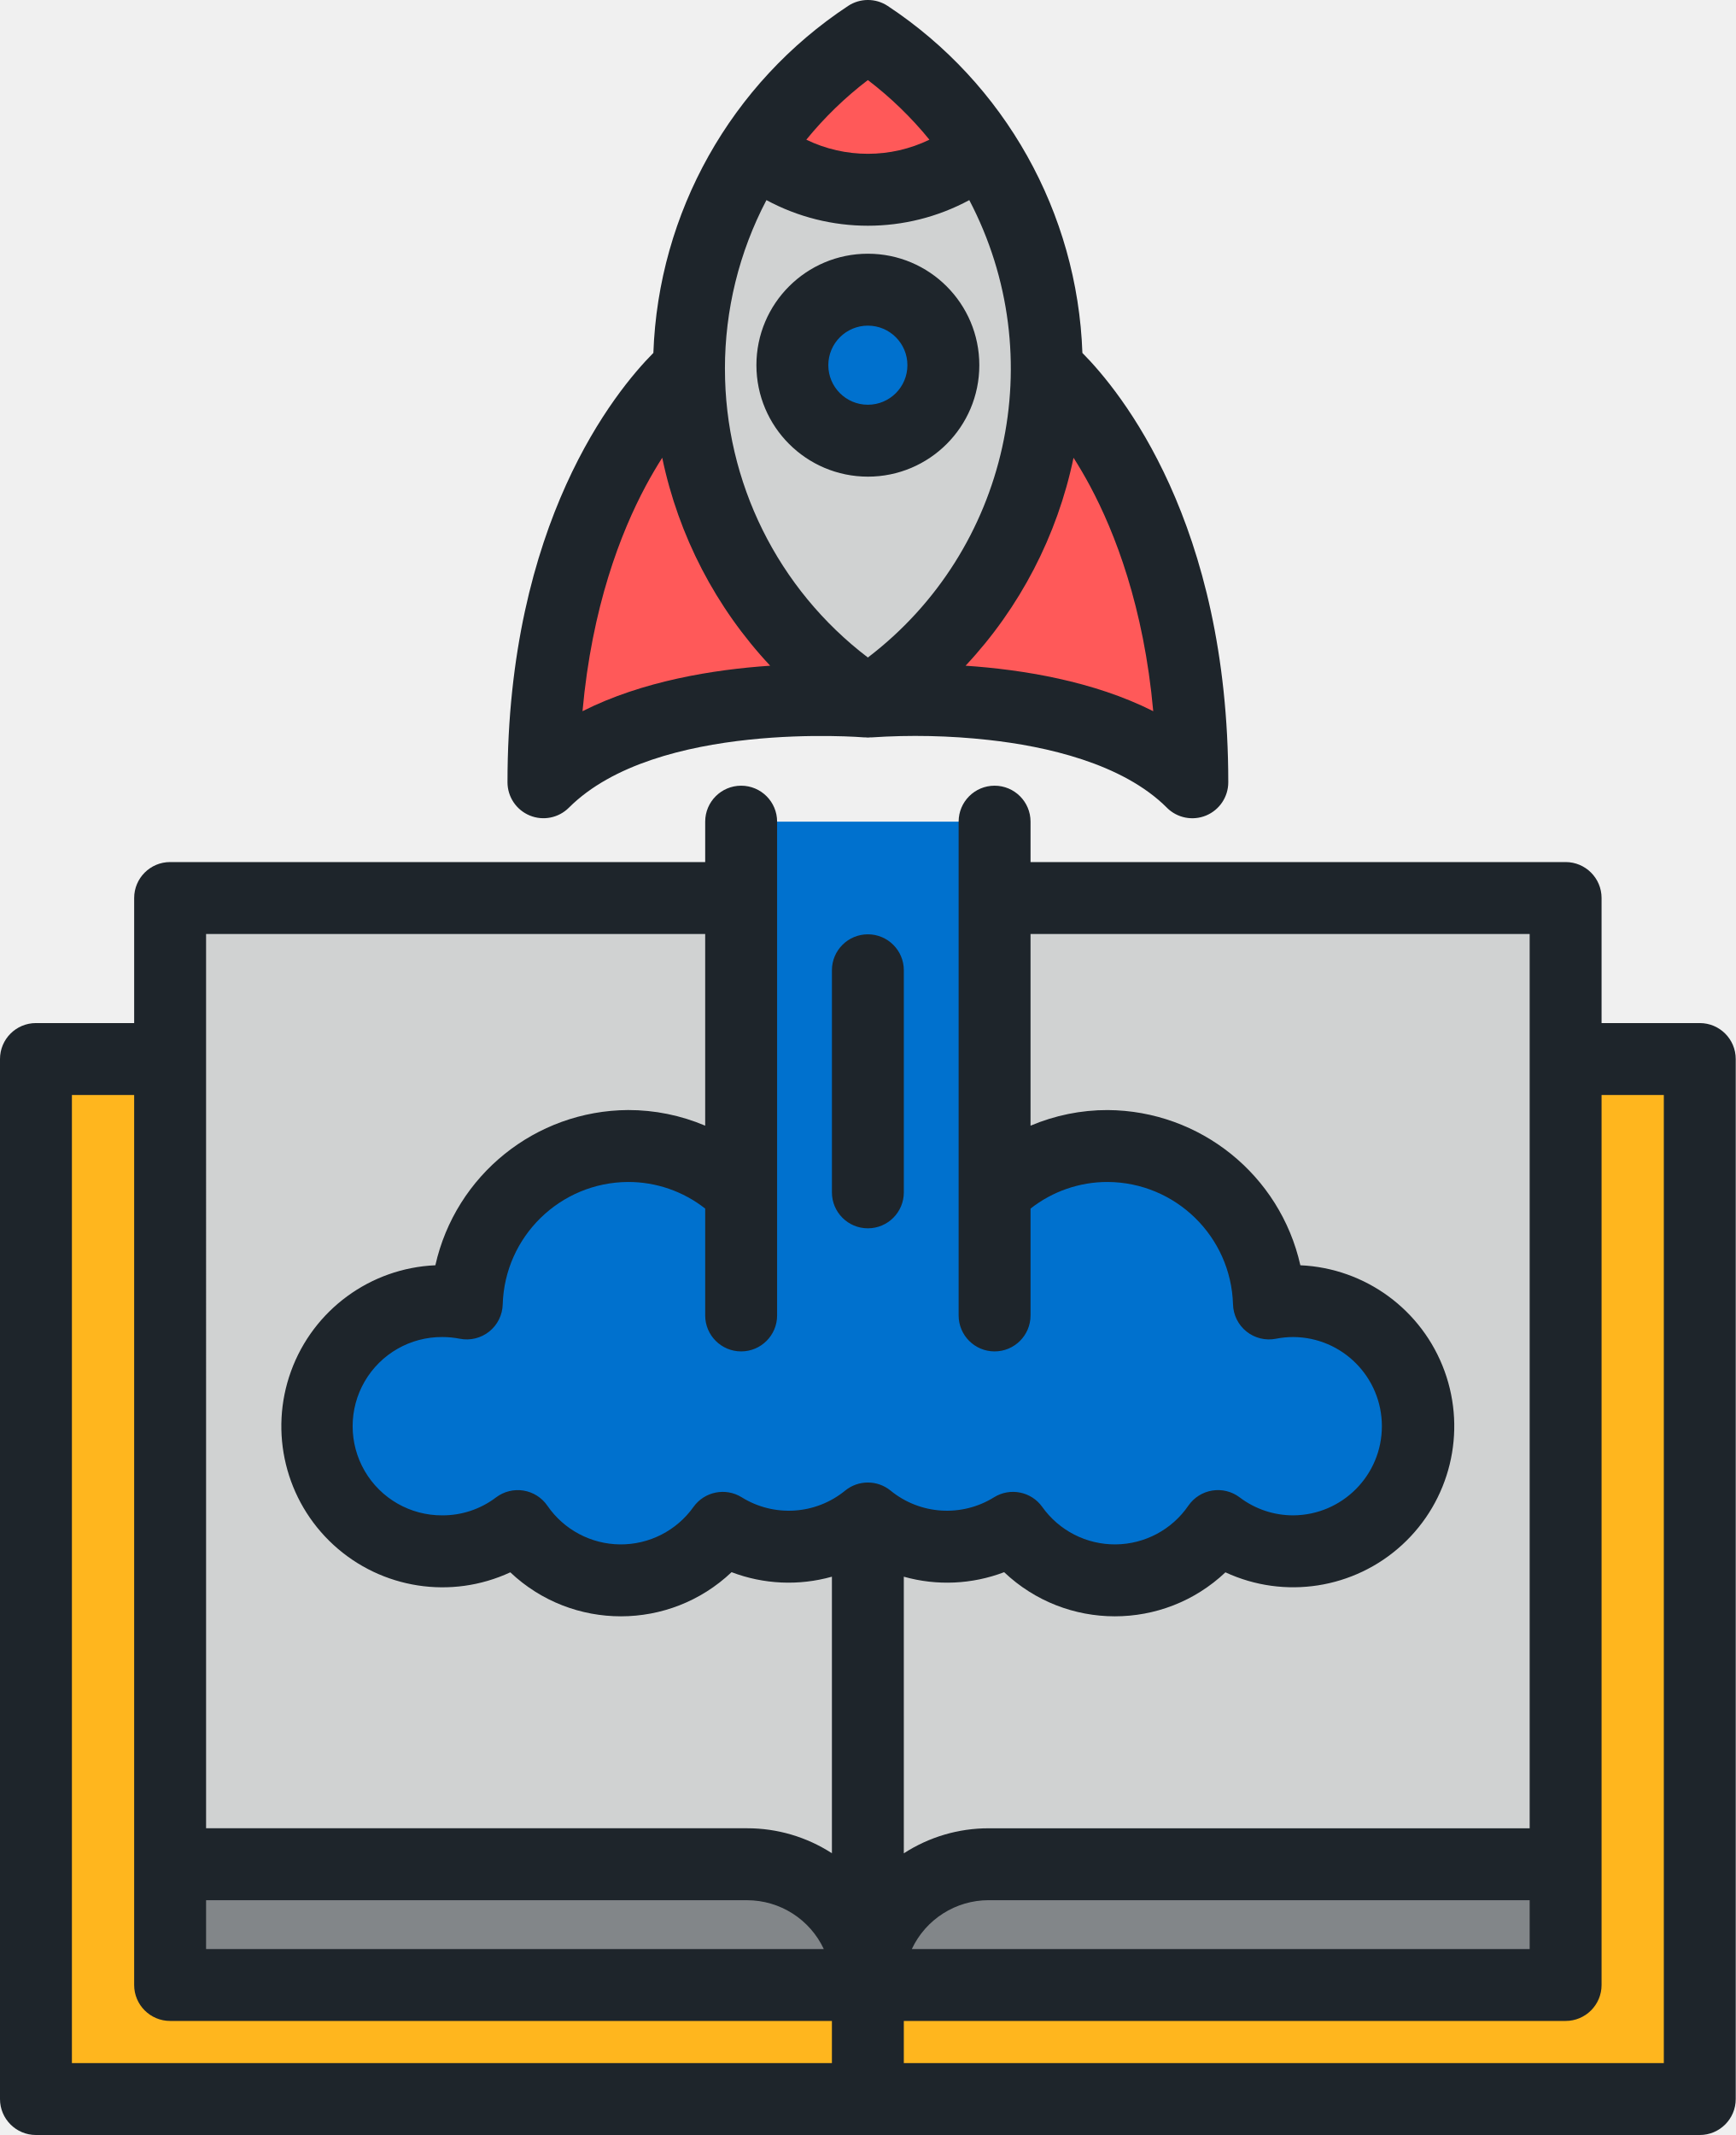
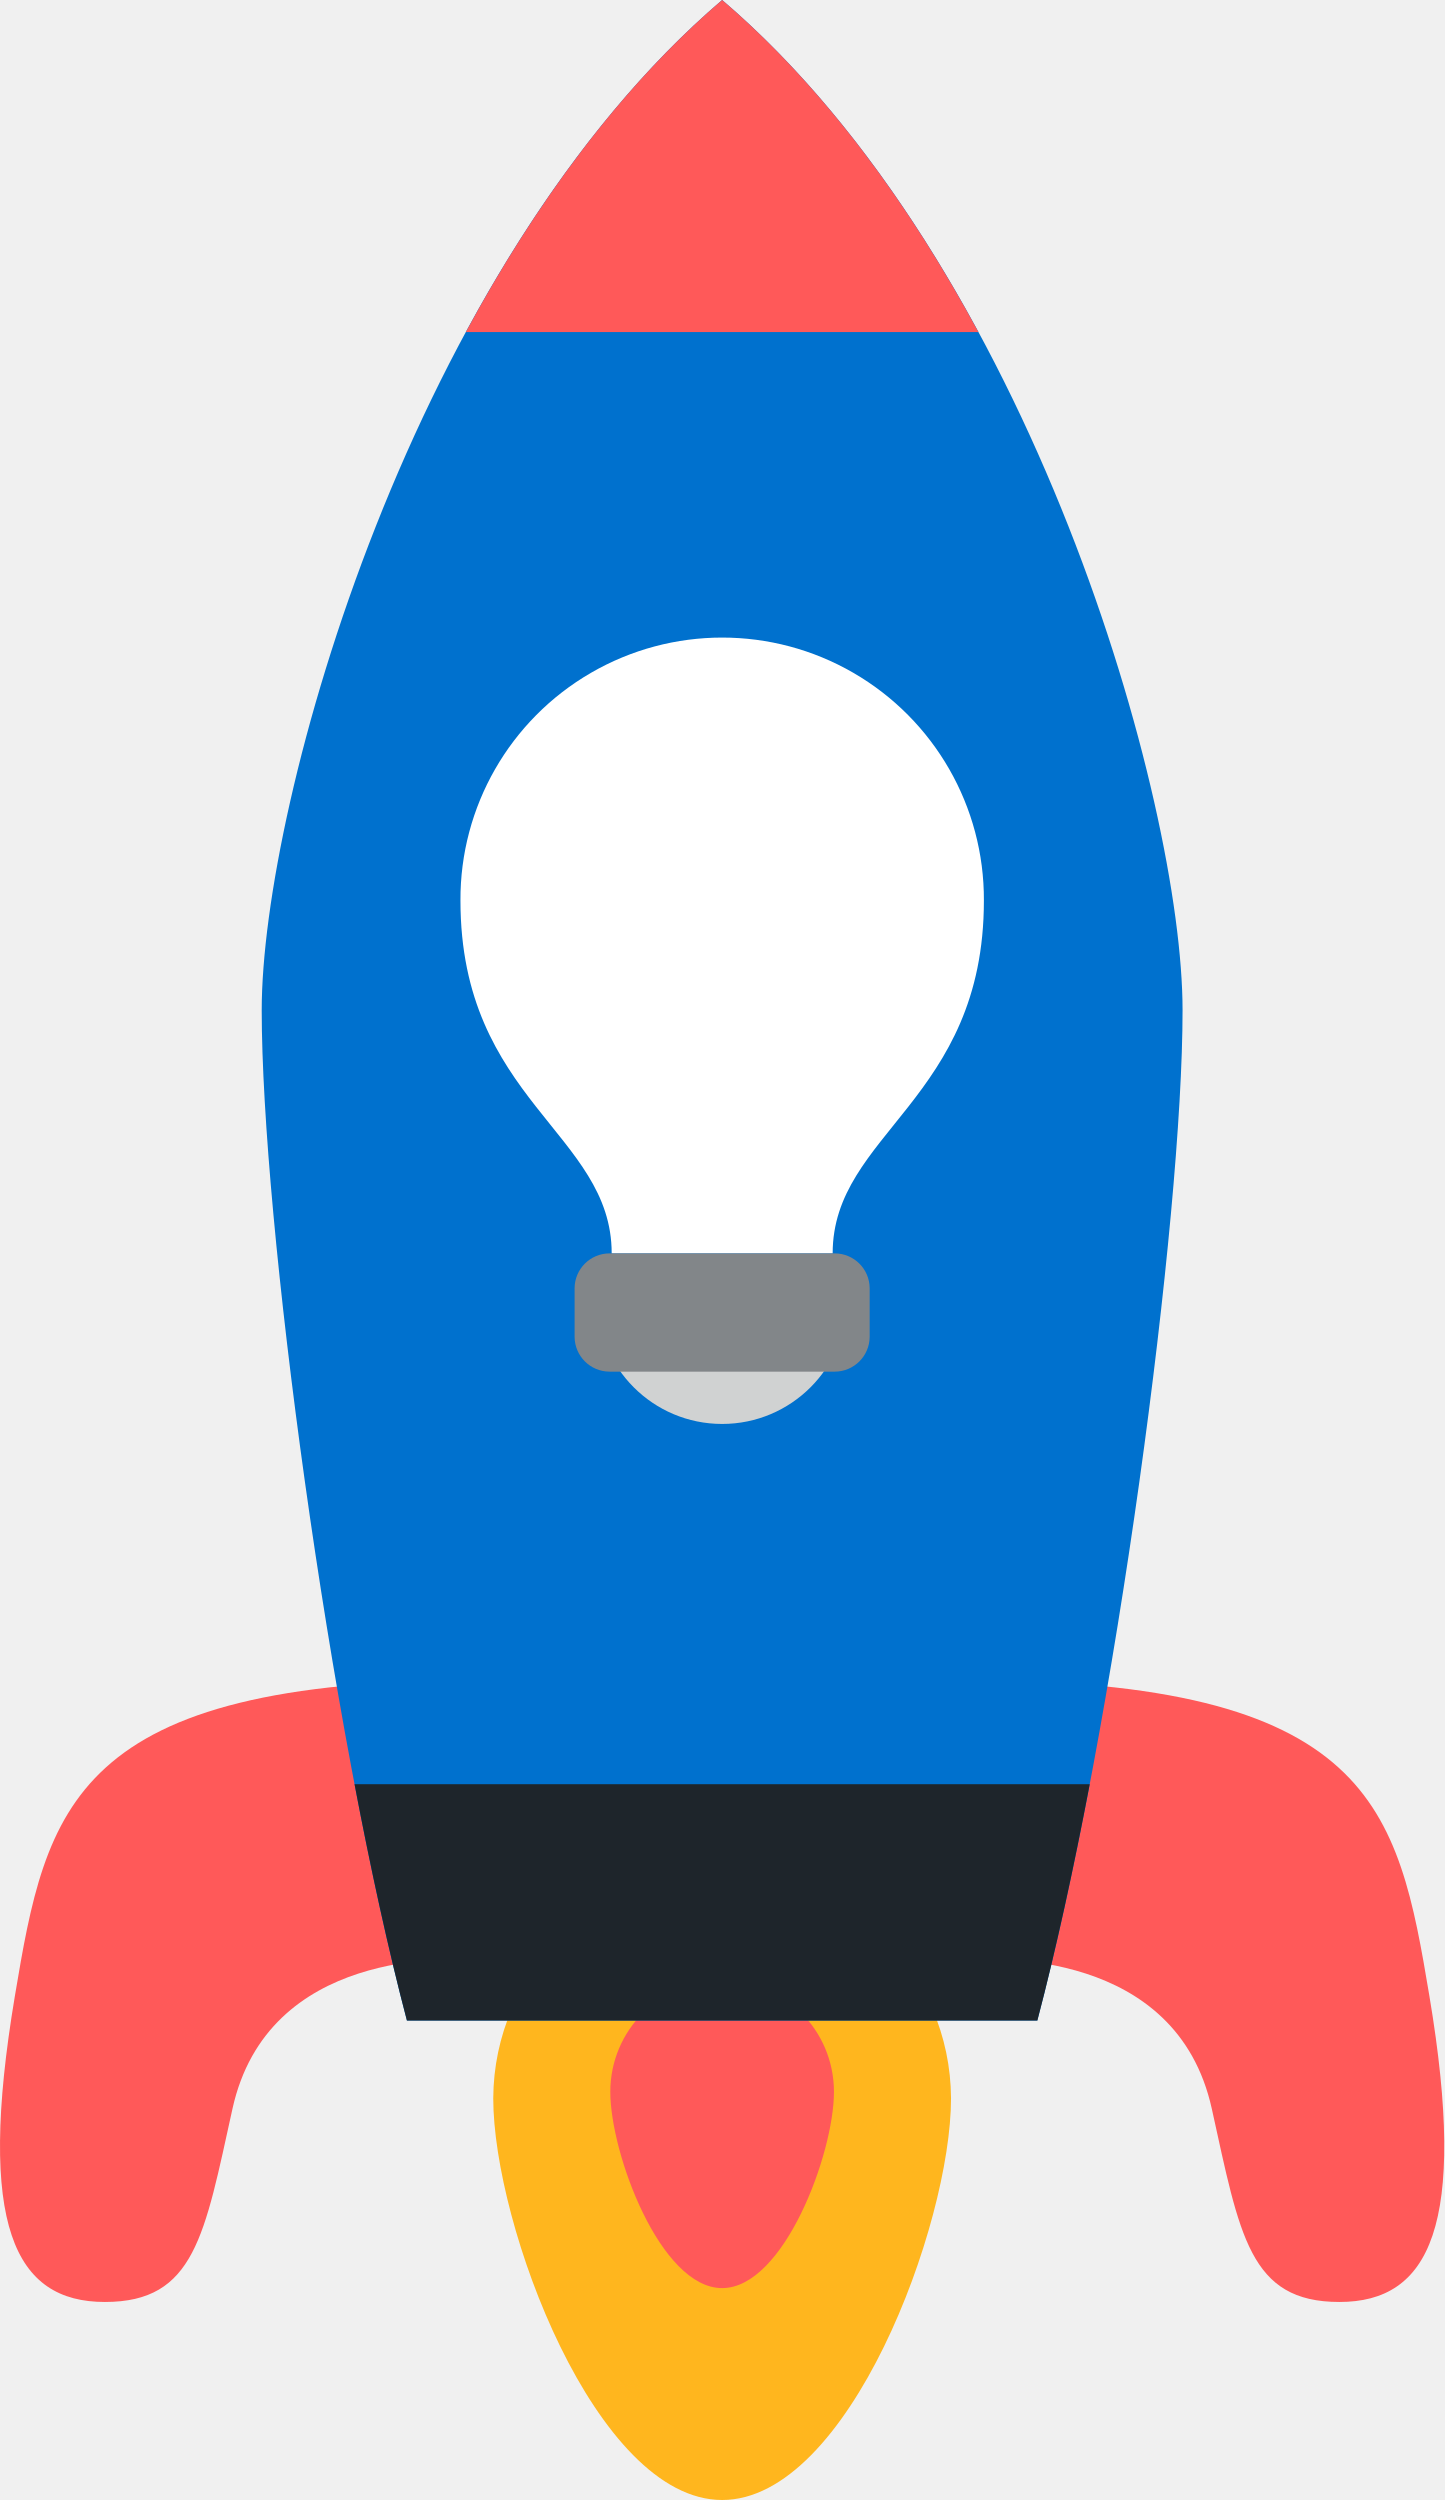
- <svg xmlns="http://www.w3.org/2000/svg" id="Group_2809" data-name="Group 2809" viewBox="-5453 1676 416.293 511.999">
+ <svg xmlns="http://www.w3.org/2000/svg" viewBox="-5180 1732 239.701 414.917">
  <defs>
    <style>
      .cls-1 {
-         fill: #0071ce;
+         fill: #ffb61e;
      }

      .cls-2 {
        fill: #ff5959;
      }

      .cls-3 {
+         fill: #0071ce;
+       }
+ 
+       .cls-4 {
+         fill: #1e252b;
+       }
+ 
+       .cls-5 {
+         fill: #fff;
+       }
+ 
+       .cls-6 {
        fill: #d0d2d2;
      }

-       .cls-4 {
-         fill: #ffb61e;
-       }
- 
-       .cls-5 {
+       .cls-7 {
        fill: #828689;
-       }
- 
-       .cls-6 {
-         fill: #1e252b;
      }
    </style>
  </defs>
-   <path id="Path_7146" data-name="Path 7146" class="cls-1" d="M256,69.475A18.109,18.109,0,1,1,237.9,87.584,18.115,18.115,0,0,1,256,69.475Z" transform="translate(-5500.853 1676)" />
-   <path id="Path_7147" data-name="Path 7147" class="cls-2" d="M283.115,35.8a42.514,42.514,0,0,1-27.123,9.715,42.564,42.564,0,0,1-27.111-9.7l-.011-.011A96.347,96.347,0,0,1,256,8.618,96.124,96.124,0,0,1,283.115,35.8Z" transform="translate(-5500.853 1676)" />
-   <path id="Union_12" data-name="Union 12" class="cls-3" d="M138.384,411.266H0V179.557H136.958v70.6a38.683,38.683,0,0,0-65.812,26.64,30,30,0,1,0,12.222,53.383,30,30,0,0,0,49.163.425,30.015,30.015,0,0,0,34.816-2.242c.643.529,1.31,1.035,2,1.507a30.016,30.016,0,0,0,32.8.734,30,30,0,0,0,49.163-.425,30.007,30.007,0,1,0,18.075-53.958,29.494,29.494,0,0,0-5.841.575,38.683,38.683,0,0,0-65.812-26.64v-70.6H334.692V411.265H196.308a28.958,28.958,0,0,0-28.962,28.962A28.957,28.957,0,0,0,138.384,411.266ZM124.437,52.647A95.248,95.248,0,0,1,140.212,0l.011.011a42.565,42.565,0,0,0,27.111,9.7A42.5,42.5,0,0,0,194.457,0a95.7,95.7,0,0,1-27.111,132.463A95.606,95.606,0,0,1,124.437,52.647Zm24.8-.862a18.109,18.109,0,1,0,18.109-18.109A18.114,18.114,0,0,0,149.236,51.785Z" transform="translate(-5412.195 1711.797)" />
-   <path id="Path_7149" data-name="Path 7149" class="cls-2" d="M213.1,88.445A95.607,95.607,0,0,0,256,168.261s-53.67-4.806-77.815,19.339C178.189,116.89,213.1,88.445,213.1,88.445Z" transform="translate(-5500.853 1676)" />
-   <path id="Path_7150" data-name="Path 7150" class="cls-2" d="M298.9,88.445s34.906,28.445,34.906,99.154C309.674,163.454,256,168.26,256,168.26A95.619,95.619,0,0,0,298.9,88.445Z" transform="translate(-5500.853 1676)" />
-   <path id="Path_7151" data-name="Path 7151" class="cls-4" d="M455.52,253.975v249.4H256V476.026H423.35V253.975Z" transform="translate(-5500.853 1676)" />
-   <path id="Path_7152" data-name="Path 7152" class="cls-4" d="M256,476.026v27.353H56.476v-249.4H88.658V476.026Z" transform="translate(-5500.853 1676)" />
-   <g id="Group_2808" data-name="Group 2808" transform="translate(-5500.853 1676)">
-     <path id="Path_7153" data-name="Path 7153" class="cls-5" d="M423.35,447.064v28.962H256a28.957,28.957,0,0,1,28.962-28.962Z" />
-     <path id="Path_7154" data-name="Path 7154" class="cls-5" d="M227.042,447.064A28.958,28.958,0,0,1,256,476.026H88.658V447.064Z" />
+   <g id="startup" transform="translate(-5267.607 1732)">
+     <path id="Path_7692" data-name="Path 7692" class="cls-1" d="M245.445,348.254a37.988,37.988,0,0,0-75.975,0c0,20.98,17.008,66.663,37.987,66.663S245.445,369.235,245.445,348.254Z" />
+     <path id="Path_7693" data-name="Path 7693" class="cls-2" d="M226.017,347.18a18.56,18.56,0,1,0-37.12,0c0,10.251,8.31,32.57,18.56,32.57S226.017,357.431,226.017,347.18Z" />
+     <path id="Path_7694" data-name="Path 7694" class="cls-2" d="M247.625,325.071c4.982,0,35.224-1.686,41.1,24.91,4.646,21.021,6.228,32.071,21.173,32.071s21.329-12.61,14.946-50.753c-5.24-31.313-9.341-52.466-77.22-52.466v46.238Z" />
+     <path id="Path_7695" data-name="Path 7695" class="cls-2" d="M167.291,325.071c-4.982,0-35.224-1.686-41.1,24.91-4.646,21.021-6.228,32.071-21.173,32.071S83.688,369.442,90.071,331.3c5.24-31.313,9.341-52.466,77.22-52.466Z" />
+     <path id="Path_7696" data-name="Path 7696" class="cls-3" d="M259.768,335.347c13.007-49.362,24.105-133.111,24.105-167.673S258.835,43.9,207.458,0c-51.376,43.9-76.416,133.111-76.416,167.673s11.1,118.311,24.1,167.673H259.768Z" />
+     <path id="Path_7697" data-name="Path 7697" class="cls-2" d="M207.457,0c-17.073,14.59-31.234,34.185-42.538,55.113h85.076C238.691,34.185,224.531,14.59,207.457,0Z" />
+     <path id="Path_7698" data-name="Path 7698" class="cls-4" d="M146.447,296.114c2.717,14.247,5.656,27.681,8.7,39.233H259.768c3.044-11.552,5.983-24.986,8.7-39.233Z" />
+     <g id="Group_2951" data-name="Group 2951">
+       <path id="Path_7699" data-name="Path 7699" class="cls-5" d="M225.8,208.021c0-19.949,25.1-25.419,25.1-58.56a43.437,43.437,0,1,0-86.873,0c0,33.141,25.1,38.61,25.1,58.56Z" />
+       <path id="Path_7700" data-name="Path 7700" class="cls-6" d="M186.719,215.589a20.739,20.739,0,0,0,41.478,0Z" />
+       <path id="Path_7701" data-name="Path 7701" class="cls-7" d="M231.942,213.812a5.808,5.808,0,0,0-5.792-5.791H188.762a5.807,5.807,0,0,0-5.791,5.791v8.043a5.809,5.809,0,0,0,5.791,5.792H226.15a5.809,5.809,0,0,0,5.792-5.792v-8.043Z" />
+     </g>
  </g>
-   <path id="Path_7157" data-name="Path 7157" class="cls-1" d="M286.392,285.95A38.683,38.683,0,0,1,352.2,312.59a29.631,29.631,0,0,1,5.841-.575,30,30,0,1,1-18.074,53.957,30,30,0,0,1-49.163.425,30.014,30.014,0,0,1-32.8-.735c-.69-.471-1.357-.977-2-1.506A30.013,30.013,0,0,1,221.19,366.4a30,30,0,0,1-49.163-.425A30,30,0,1,1,159.8,312.591a38.684,38.684,0,0,1,65.812-26.64V197.04h60.776v88.91Z" transform="translate(-5500.853 1676)" />
-   <path id="Union_11" data-name="Union 11" class="cls-6" d="M8.623,512A8.623,8.623,0,0,1,0,503.375V253.968a8.623,8.623,0,0,1,8.623-8.623H32.178V215.355a8.623,8.623,0,0,1,8.623-8.623H169.132v-9.689a8.623,8.623,0,0,1,17.247,0V315.461a8.623,8.623,0,0,1-17.247,0V289.834a29.839,29.839,0,0,0-18.5-6.385,30.255,30.255,0,0,0-30.061,29.344,8.624,8.624,0,0,1-10.292,8.252,21.645,21.645,0,0,0-4.174-.409,21.383,21.383,0,1,0,0,42.765,21.176,21.176,0,0,0,12.874-4.312,8.624,8.624,0,0,1,12.3,1.993,21.373,21.373,0,0,0,35.042.3,8.625,8.625,0,0,1,11.576-2.309,21.369,21.369,0,0,0,24.794-1.6,8.623,8.623,0,0,1,10.913,0,21.368,21.368,0,0,0,24.792,1.6,8.624,8.624,0,0,1,11.577,2.309,21.372,21.372,0,0,0,35.042-.305,8.622,8.622,0,0,1,12.3-1.993A21.182,21.182,0,0,0,310.19,363.4a21.383,21.383,0,0,0,0-42.765,21.638,21.638,0,0,0-4.175.41,8.624,8.624,0,0,1-10.292-8.252,30.252,30.252,0,0,0-30.061-29.344,29.833,29.833,0,0,0-18.5,6.385v25.627a8.623,8.623,0,0,1-17.246,0V197.043a8.623,8.623,0,0,1,17.246,0v9.689H375.494a8.623,8.623,0,0,1,8.623,8.623v29.991h23.554a8.622,8.622,0,0,1,8.622,8.623V503.375A8.623,8.623,0,0,1,407.67,512Zm8.623-17.244H199.523V484.646H40.8a8.623,8.623,0,0,1-8.624-8.623V262.594H17.246Zm199.523,0H399.047V262.594H384.116V476.025a8.623,8.623,0,0,1-8.624,8.623H216.769Zm1.922-27.349h148.18V455.687H237.11A20.366,20.366,0,0,0,218.691,467.4Zm-169.265,0H197.578a20.347,20.347,0,0,0-18.393-11.712H49.426ZM216.77,444.446a37.346,37.346,0,0,1,20.337-6H366.871V223.979H247.16v45.975a47.183,47.183,0,0,1,18.5-3.749,47.683,47.683,0,0,1,46.216,37.222,38.63,38.63,0,1,1-17.972,73.636,38.6,38.6,0,0,1-53.073-.036,38.394,38.394,0,0,1-24.064,1.085ZM49.426,438.44H179.185a37.369,37.369,0,0,1,20.339,5.991V378.11a38.4,38.4,0,0,1-24.065-1.084,38.594,38.594,0,0,1-53.071.036,38.635,38.635,0,1,1-17.972-73.637A47.679,47.679,0,0,1,150.63,266.2a47.183,47.183,0,0,1,18.5,3.749V223.979H49.425Zm150.1-152.5V232.683a8.623,8.623,0,1,1,17.246,0v53.261a8.623,8.623,0,1,1-17.246,0Zm80.34-92.245c-10.7-10.7-29.187-14.746-42.81-16.252a159.149,159.149,0,0,0-28.138-.6l0-.021c-.257.023-.511.055-.767.055s-.51-.031-.766-.055l0,.021c-.492-.042-49.971-4.125-70.948,16.852a8.624,8.624,0,0,1-14.721-6.1c0-62.219,25.855-93.763,34.986-102.962a104.156,104.156,0,0,1,46.688-83.2,8.622,8.622,0,0,1,9.528,0A104.159,104.159,0,0,1,259.6,84.64c9.131,9.2,34.986,40.742,34.986,102.962a8.624,8.624,0,0,1-14.722,6.1Zm-48.285-34.05c13.6.922,30.645,3.662,45.008,10.907-2.255-25.024-9.18-42.836-15.161-54.014-1.33-2.486-2.659-4.726-3.956-6.763A103.993,103.993,0,0,1,231.578,159.65Zm-76.712-43.107c-5.98,11.178-12.907,28.991-15.161,54.014,14.364-7.244,31.413-9.986,45.008-10.907a103.988,103.988,0,0,1-25.889-49.869C157.526,111.818,156.2,114.056,154.867,116.543Zm19-28.1a86.922,86.922,0,0,0,34.281,69.241A87.1,87.1,0,0,0,232.472,47.99a51.24,51.24,0,0,1-48.652,0A86.912,86.912,0,0,0,173.866,88.441ZM193.385,33.5a33.881,33.881,0,0,0,29.524,0,87.321,87.321,0,0,0-14.763-14.3A87.447,87.447,0,0,0,193.385,33.5Zm-11.97,54.076a26.731,26.731,0,1,1,26.731,26.731A26.763,26.763,0,0,1,181.415,87.577Zm17.248,0a9.484,9.484,0,1,0,9.483-9.483A9.493,9.493,0,0,0,198.662,87.577Z" transform="translate(-5453 1676)" />
</svg>
